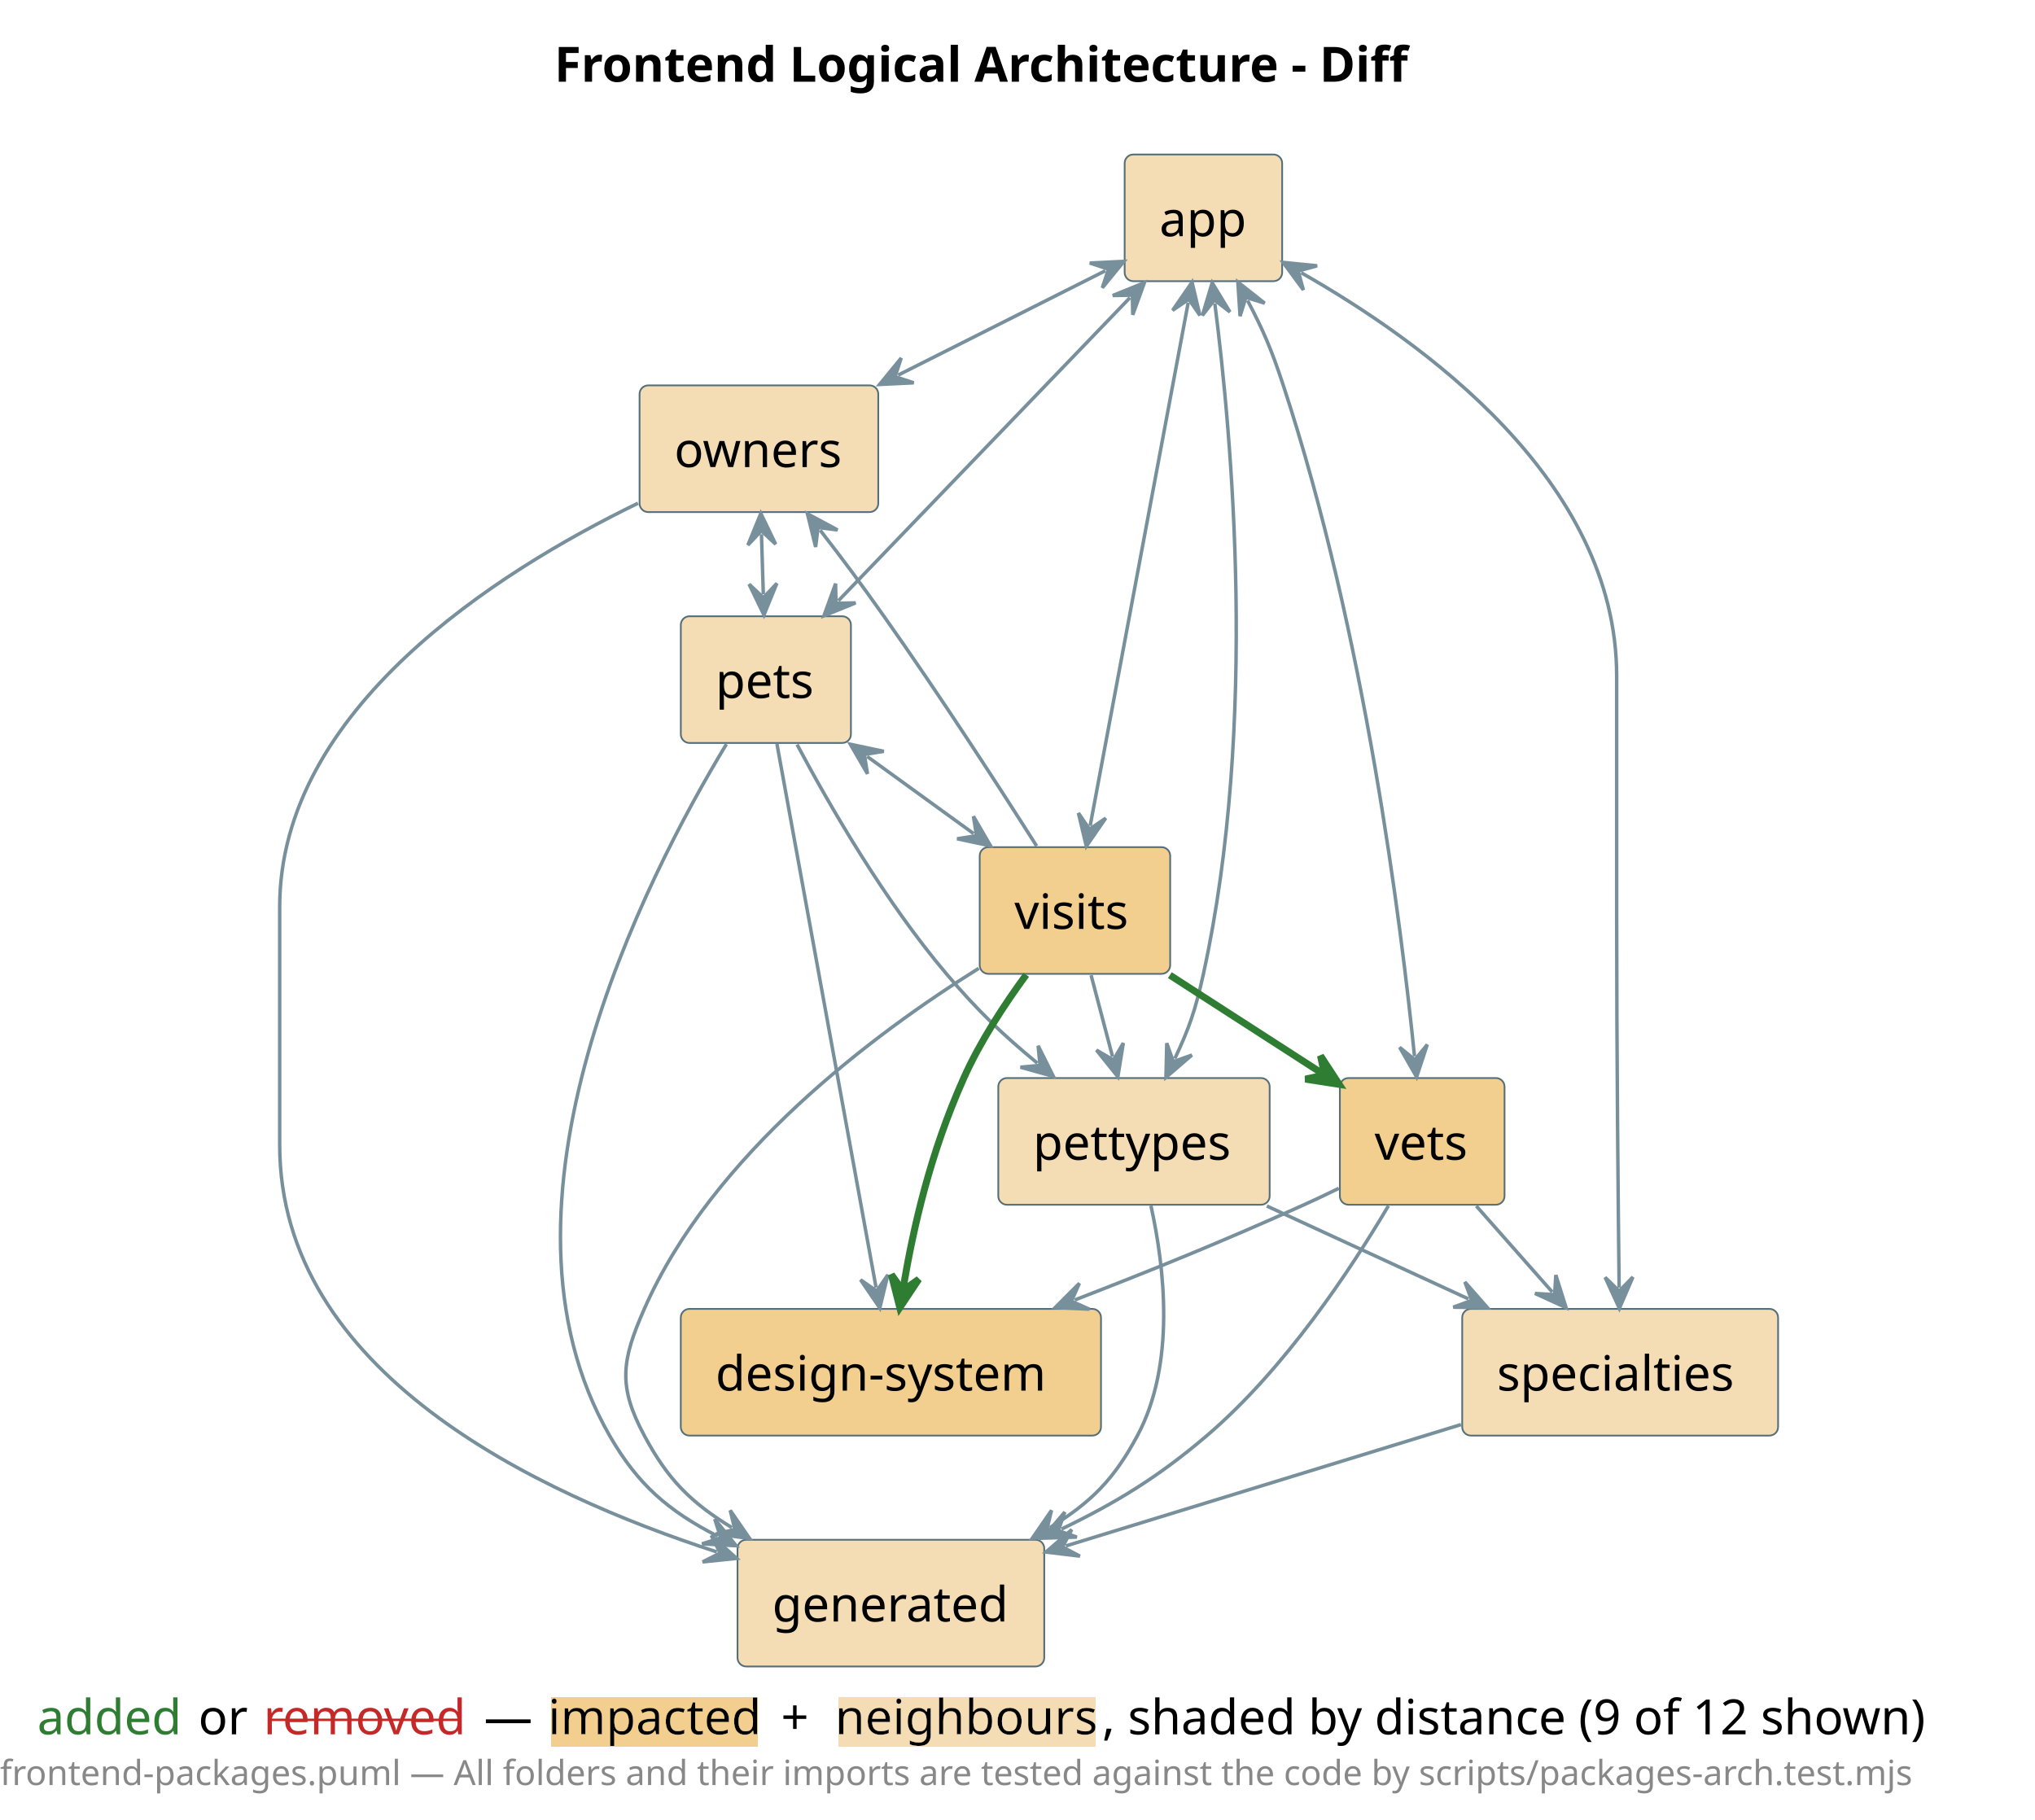
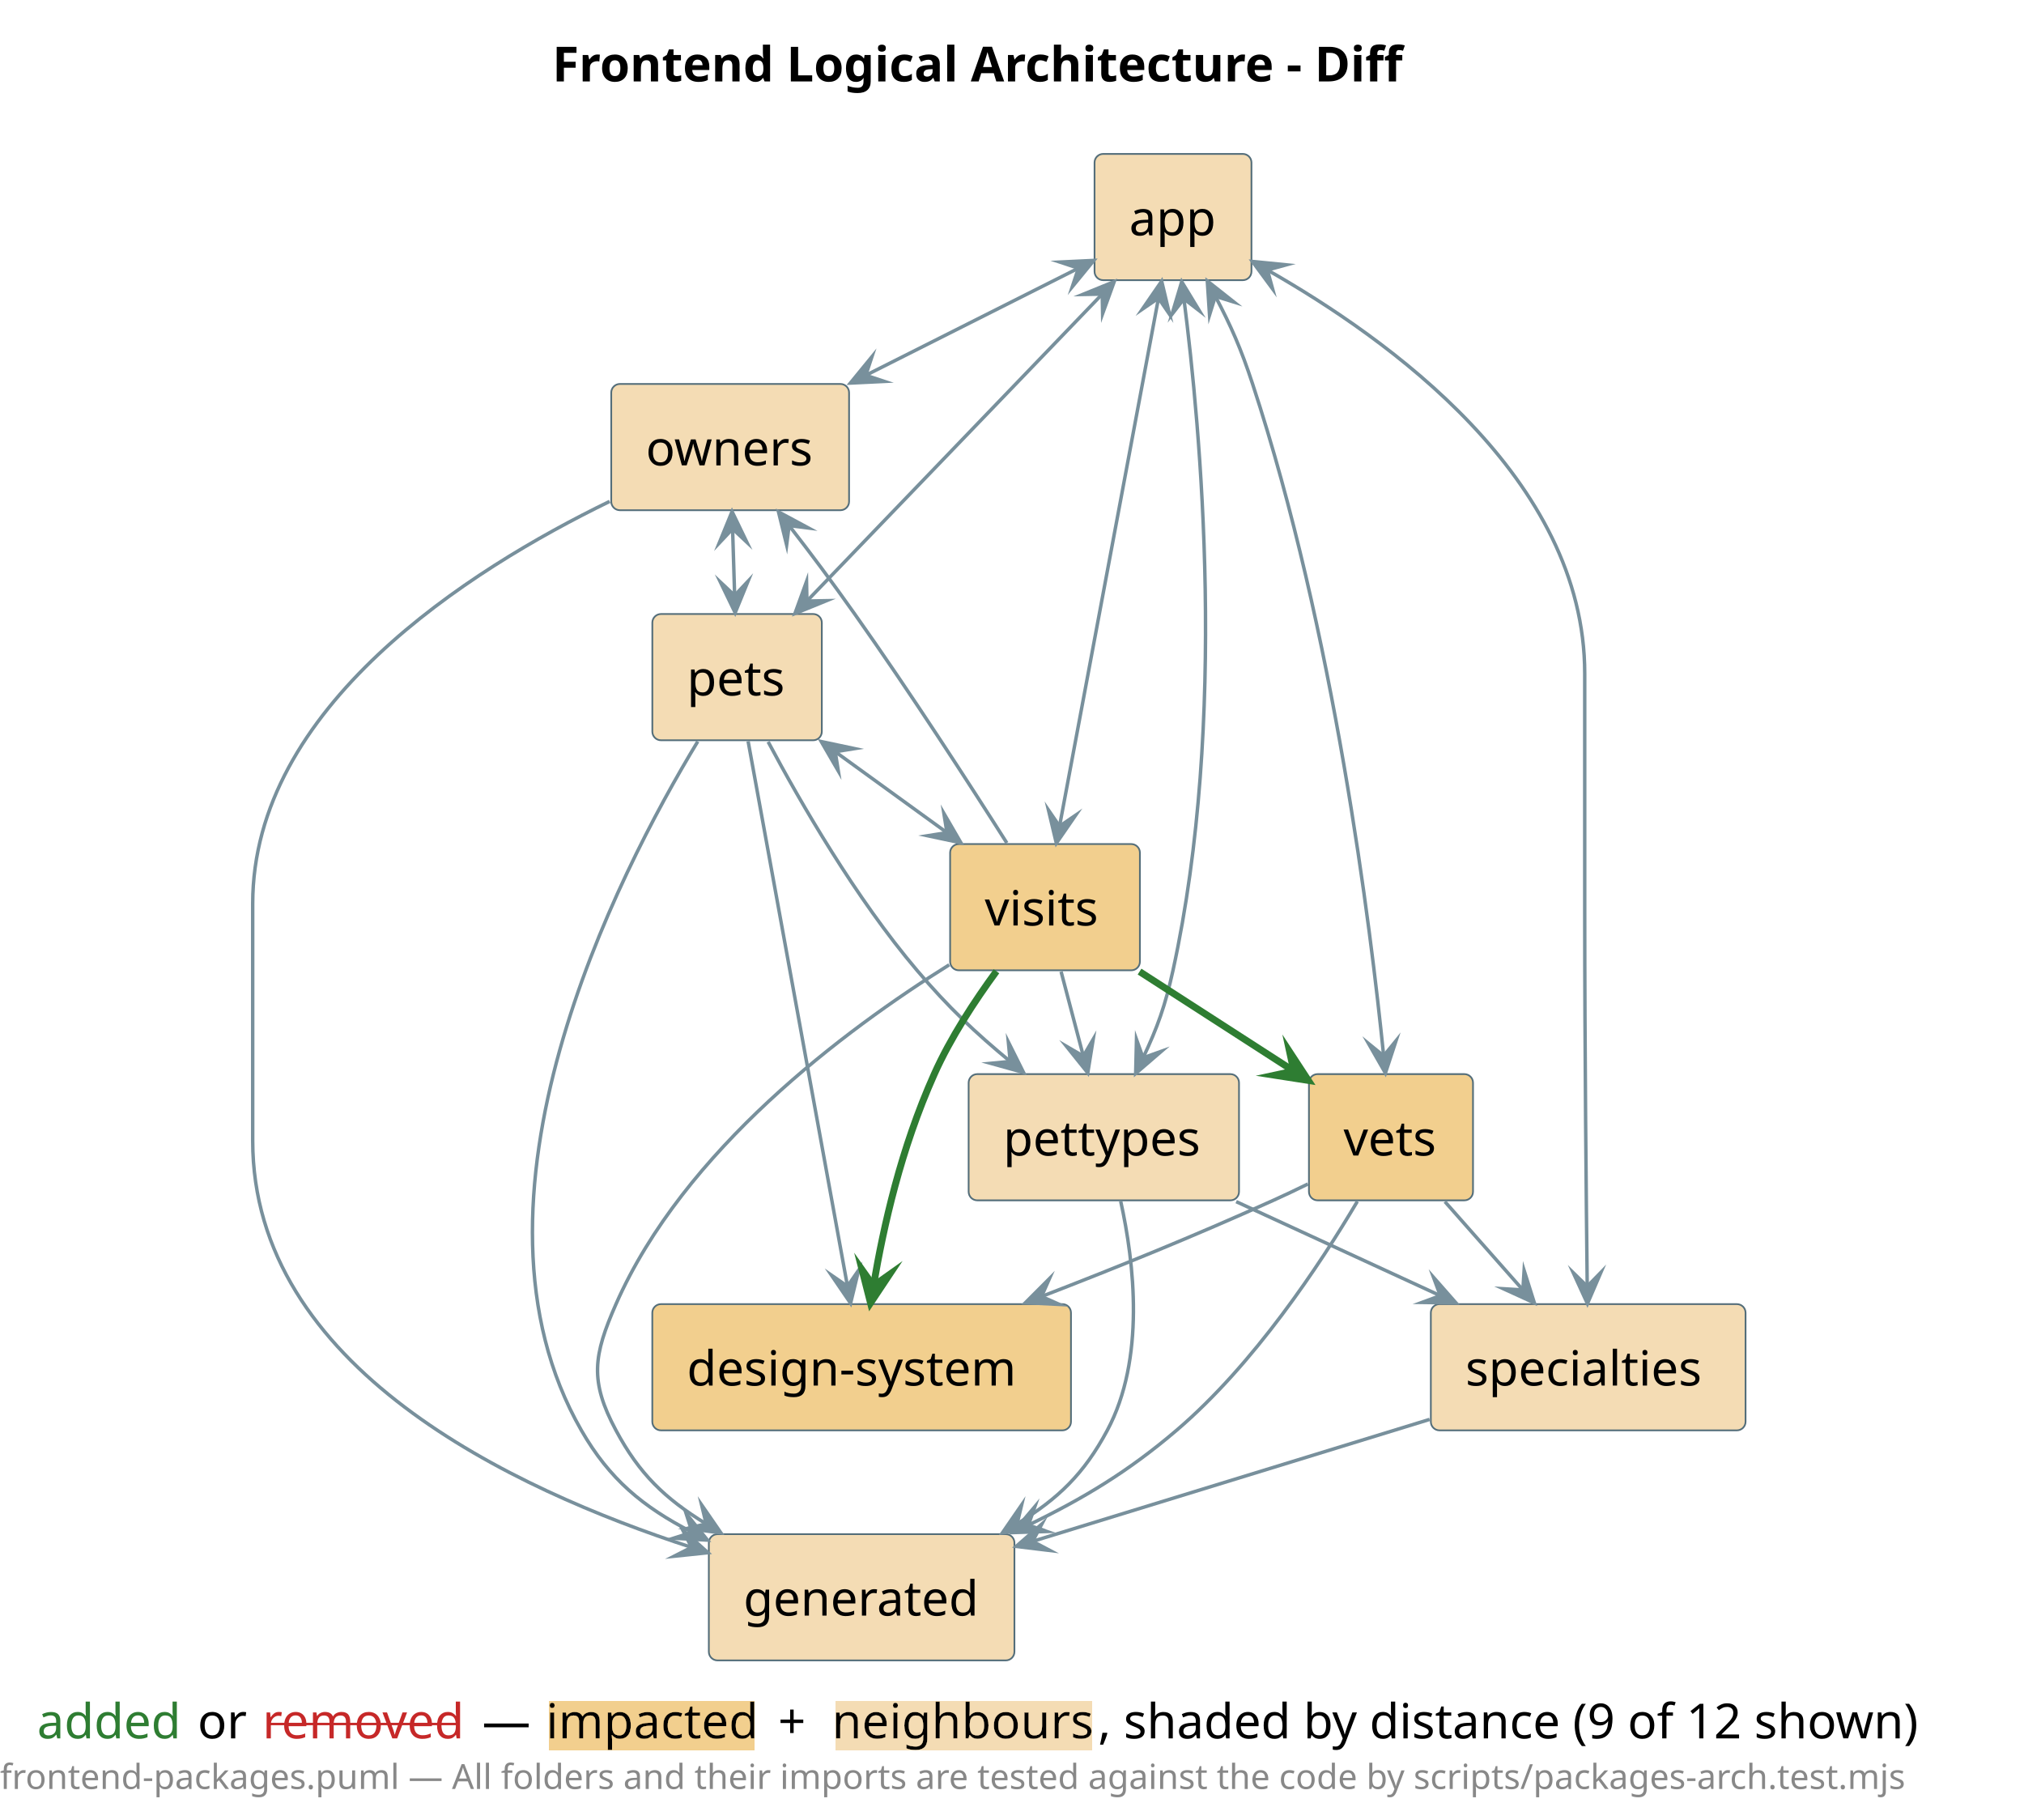
- <svg xmlns="http://www.w3.org/2000/svg" contentStyleType="text/css" data-diagram-type="DESCRIPTION" height="524px" preserveAspectRatio="none" style="width:586px;height:524px;background:#FFFFFF;" version="1.1" viewBox="0 0 586 524" width="586px" zoomAndPan="magnify">
+ <svg xmlns="http://www.w3.org/2000/svg" version="1.1" data-diagram-type="DESCRIPTION" style="width:585px;height:526px;background:#FFFFFF;" width="585px" height="526px" viewBox="0 0 585 526" zoomAndPan="magnify" preserveAspectRatio="none" contentStyleType="text/css">
  <defs>
-     <filter height="1" id="b7so1jrvz9jaj0" width="1" x="0" y="0">
+     <filter id="b2939hdh0lkpp0" x="0" y="0" width="1" height="1">
      <feFlood flood-color="#F2CF8E" result="flood" />
      <feComposite in="SourceGraphic" in2="flood" operator="over" />
    </filter>
-     <filter height="1" id="b7so1jrvz9jaj1" width="1" x="0" y="0">
+     <filter id="b2939hdh0lkpp1" x="0" y="0" width="1" height="1">
      <feFlood flood-color="#F4DCB4" result="flood" />
      <feComposite in="SourceGraphic" in2="flood" operator="over" />
    </filter>
  </defs>
-   <g>
+   <g font-family="sans-serif" lengthAdjust="spacing">
    <g class="title" data-source-line="3">
-       <text fill="#000000" font-family="sans-serif" font-size="14" font-weight="bold" lengthAdjust="spacing" textLength="259.287" x="159.636" y="23.535">Frontend Logical Architecture - Diff</text>
+       <text x="159.636" y="23.535" fill="#000" font-size="14" textLength="259.287" font-weight="700">Frontend Logical Architecture - Diff</text>
    </g>
-     <g class="entity" data-qualified-name="app" data-source-line="26" id="ent0002">
-       <rect fill="#F4DCB4" height="36.488" rx="2.5" ry="2.5" style="stroke:#546E7A;stroke-width:0.5;" width="45.355" x="323.858" y="44.488" />
-       <text fill="#000000" font-family="sans-serif" font-size="14" lengthAdjust="spacing" textLength="25.355" x="333.858" y="68.023">app</text>
+     <g class="entity" data-qualified-name="app" id="ent0001" data-source-line="26">
+       <rect x="316.358" y="44.488" width="45.354" height="36.488" fill="#F4DCB4" style="stroke:#546E7A;stroke-width:0.5;" rx="2.5" ry="2.5" />
+       <text x="326.358" y="68.023" fill="#000" font-size="14" textLength="25.354">app</text>
    </g>
-     <g class="entity" data-qualified-name="owners" data-source-line="27" id="ent0003">
-       <rect fill="#F4DCB4" height="36.488" rx="2.5" ry="2.5" style="stroke:#546E7A;stroke-width:0.5;" width="68.74" x="184.168" y="110.978" />
-       <text fill="#000000" font-family="sans-serif" font-size="14" lengthAdjust="spacing" textLength="48.74" x="194.168" y="134.513">owners</text>
+     <g class="entity" data-qualified-name="owners" id="ent0002" data-source-line="27">
+       <rect x="176.668" y="110.978" width="68.74" height="36.488" fill="#F4DCB4" style="stroke:#546E7A;stroke-width:0.5;" rx="2.5" ry="2.5" />
+       <text x="186.668" y="134.513" fill="#000" font-size="14" textLength="48.74">owners</text>
    </g>
-     <g class="entity" data-qualified-name="vets" data-source-line="28" id="ent0004">
-       <rect fill="#F2CF8E" height="36.488" rx="2.5" ry="2.5" style="stroke:#546E7A;stroke-width:0.5;" width="47.419" x="385.828" y="310.448" />
-       <text fill="#000000" font-family="sans-serif" font-size="14" lengthAdjust="spacing" textLength="27.419" x="395.828" y="333.983">vets</text>
+     <g class="entity" data-qualified-name="vets" id="ent0003" data-source-line="28">
+       <rect x="378.328" y="310.448" width="47.419" height="36.488" fill="#F2CF8E" style="stroke:#546E7A;stroke-width:0.5;" rx="2.5" ry="2.5" />
+       <text x="388.328" y="333.983" fill="#000" font-size="14" textLength="27.419">vets</text>
    </g>
-     <g class="entity" data-qualified-name="pets" data-source-line="29" id="ent0005">
-       <rect fill="#F4DCB4" height="36.488" rx="2.5" ry="2.5" style="stroke:#546E7A;stroke-width:0.5;" width="48.984" x="196.048" y="177.468" />
-       <text fill="#000000" font-family="sans-serif" font-size="14" lengthAdjust="spacing" textLength="28.984" x="206.048" y="201.003">pets</text>
+     <g class="entity" data-qualified-name="pets" id="ent0004" data-source-line="29">
+       <rect x="188.548" y="177.468" width="48.984" height="36.488" fill="#F4DCB4" style="stroke:#546E7A;stroke-width:0.5;" rx="2.5" ry="2.5" />
+       <text x="198.548" y="201.003" fill="#000" font-size="14" textLength="28.984">pets</text>
    </g>
-     <g class="entity" data-qualified-name="visits" data-source-line="30" id="ent0006">
-       <rect fill="#F2CF8E" height="36.488" rx="2.5" ry="2.5" style="stroke:#546E7A;stroke-width:0.5;" width="54.85" x="282.118" y="243.958" />
-       <text fill="#000000" font-family="sans-serif" font-size="14" lengthAdjust="spacing" textLength="34.85" x="292.118" y="267.493">visits</text>
+     <g class="entity" data-qualified-name="visits" id="ent0005" data-source-line="30">
+       <rect x="274.618" y="243.958" width="54.85" height="36.488" fill="#F2CF8E" style="stroke:#546E7A;stroke-width:0.5;" rx="2.5" ry="2.5" />
+       <text x="284.618" y="267.493" fill="#000" font-size="14" textLength="34.85">visits</text>
    </g>
-     <g class="entity" data-qualified-name="pettypes" data-source-line="31" id="ent0007">
-       <rect fill="#F4DCB4" height="36.488" rx="2.5" ry="2.5" style="stroke:#546E7A;stroke-width:0.5;" width="78.147" x="287.468" y="310.448" />
-       <text fill="#000000" font-family="sans-serif" font-size="14" lengthAdjust="spacing" textLength="58.147" x="297.468" y="333.983">pettypes</text>
+     <g class="entity" data-qualified-name="pettypes" id="ent0006" data-source-line="31">
+       <rect x="279.968" y="310.448" width="78.146" height="36.488" fill="#F4DCB4" style="stroke:#546E7A;stroke-width:0.5;" rx="2.5" ry="2.5" />
+       <text x="289.968" y="333.983" fill="#000" font-size="14" textLength="58.146">pettypes</text>
    </g>
-     <g class="entity" data-qualified-name="specialties" data-source-line="32" id="ent0008">
-       <rect fill="#F4DCB4" height="36.488" rx="2.5" ry="2.5" style="stroke:#546E7A;stroke-width:0.5;" width="90.964" x="421.058" y="376.928" />
-       <text fill="#000000" font-family="sans-serif" font-size="14" lengthAdjust="spacing" textLength="70.964" x="431.058" y="400.463">specialties</text>
+     <g class="entity" data-qualified-name="specialties" id="ent0007" data-source-line="32">
+       <rect x="413.558" y="376.928" width="90.964" height="36.488" fill="#F4DCB4" style="stroke:#546E7A;stroke-width:0.5;" rx="2.5" ry="2.5" />
+       <text x="423.558" y="400.463" fill="#000" font-size="14" textLength="70.964">specialties</text>
    </g>
-     <g class="entity" data-qualified-name="design-system" data-source-line="33" id="ent0009">
-       <rect fill="#F2CF8E" height="36.488" rx="2.5" ry="2.5" style="stroke:#546E7A;stroke-width:0.5;" width="121.008" x="196.038" y="376.928" />
-       <text fill="#000000" font-family="sans-serif" font-size="14" lengthAdjust="spacing" textLength="101.008" x="206.038" y="400.463">design-system</text>
+     <g class="entity" data-qualified-name="design-system" id="ent0008" data-source-line="33">
+       <rect x="188.538" y="376.928" width="121.008" height="36.488" fill="#F2CF8E" style="stroke:#546E7A;stroke-width:0.5;" rx="2.5" ry="2.5" />
+       <text x="198.538" y="400.463" fill="#000" font-size="14" textLength="101.008">design-system</text>
    </g>
-     <g class="entity" data-qualified-name="generated" data-source-line="34" id="ent0010">
-       <rect fill="#F4DCB4" height="36.488" rx="2.5" ry="2.5" style="stroke:#546E7A;stroke-width:0.5;" width="88.325" x="212.378" y="443.418" />
-       <text fill="#000000" font-family="sans-serif" font-size="14" lengthAdjust="spacing" textLength="68.325" x="222.378" y="466.953">generated</text>
+     <g class="entity" data-qualified-name="generated" id="ent0009" data-source-line="34">
+       <rect x="204.878" y="443.418" width="88.325" height="36.488" fill="#F4DCB4" style="stroke:#546E7A;stroke-width:0.5;" rx="2.5" ry="2.5" />
+       <text x="214.878" y="466.953" fill="#000" font-size="14" textLength="68.325">generated</text>
    </g>
-     <g class="link" data-entity-1="ent0002" data-entity-2="ent0003" data-link-type="dependency" data-source-line="36" id="lnk11">
-       <path d="M318.299,77.967 C298.739,87.817 281.006,96.749 258.636,108.019" fill="none" id="app-owners" style="stroke:#78909C;stroke-width:1;" />
-       <polygon fill="#78909C" points="323.658,75.268,313.82,75.744,319.192,77.517,317.419,82.889,323.658,75.268" style="stroke:#78909C;stroke-width:1;" />
-       <polygon fill="#78909C" points="253.278,110.718,263.115,110.241,257.743,108.469,259.516,103.097,253.278,110.718" style="stroke:#78909C;stroke-width:1;" />
+     <g class="link" data-entity-1="ent0001" data-entity-2="ent0002" id="lnk10" data-source-line="36" data-link-type="dependency">
+       <path d="M311.692,77.517 C292.132,87.367 272.613,97.199 250.243,108.469" style="stroke:#78909C;stroke-width:1;" fill="none" id="app-owners" />
+       <polygon points="316.158,75.268,306.32,75.744,311.692,77.517,309.919,82.889,316.158,75.268" fill="#78909C" style="stroke:#78909C;stroke-width:1;stroke-linejoin:miter;stroke-miterlimit:10;" />
+       <polygon points="245.778,110.718,255.615,110.241,250.243,108.469,252.016,103.097,245.778,110.718" fill="#78909C" style="stroke:#78909C;stroke-width:1;stroke-linejoin:miter;stroke-miterlimit:10;" />
    </g>
-     <g class="link" data-entity-1="ent0002" data-entity-2="ent0005" data-link-type="dependency" data-source-line="37" id="lnk12">
-       <path d="M325.388,85.722 C301.198,110.862 265.458,148.025 241.418,173.005" fill="none" id="app-pets" style="stroke:#78909C;stroke-width:1;" />
-       <polygon fill="#78909C" points="329.548,81.398,320.425,85.11,326.081,85.001,326.19,90.657,329.548,81.398" style="stroke:#78909C;stroke-width:1;" />
-       <polygon fill="#78909C" points="237.258,177.328,246.381,173.617,240.725,173.726,240.617,168.07,237.258,177.328" style="stroke:#78909C;stroke-width:1;" />
+     <g class="link" data-entity-1="ent0001" data-entity-2="ent0004" id="lnk11" data-source-line="37" data-link-type="dependency">
+       <path d="M318.581,85.001 C294.391,110.141 257.265,148.746 233.225,173.726" style="stroke:#78909C;stroke-width:1;" fill="none" id="app-pets" />
+       <polygon points="322.048,81.398,312.925,85.11,318.581,85.001,318.69,90.657,322.048,81.398" fill="#78909C" style="stroke:#78909C;stroke-width:1;stroke-linejoin:miter;stroke-miterlimit:10;" />
+       <polygon points="229.758,177.328,238.881,173.617,233.225,173.726,233.116,168.07,229.758,177.328" fill="#78909C" style="stroke:#78909C;stroke-width:1;stroke-linejoin:miter;stroke-miterlimit:10;" />
    </g>
-     <g class="link" data-entity-1="ent0002" data-entity-2="ent0006" data-link-type="dependency" data-source-line="38" id="lnk13">
-       <path d="M342.153,87.156 C335.133,124.626 320.932,200.381 313.922,237.821" fill="none" id="app-visits" style="stroke:#78909C;stroke-width:1;" />
-       <polygon fill="#78909C" points="343.258,81.258,337.669,89.368,342.337,86.173,345.532,90.841,343.258,81.258" style="stroke:#78909C;stroke-width:1;" />
-       <polygon fill="#78909C" points="312.818,243.718,318.406,235.608,313.738,238.804,310.543,234.136,312.818,243.718" style="stroke:#78909C;stroke-width:1;" />
+     <g class="link" data-entity-1="ent0001" data-entity-2="ent0005" id="lnk12" data-source-line="38" data-link-type="dependency">
+       <path d="M334.837,86.173 C327.817,123.643 313.248,201.364 306.238,238.804" style="stroke:#78909C;stroke-width:1;" fill="none" id="app-visits" />
+       <polygon points="335.758,81.258,330.169,89.368,334.837,86.173,338.032,90.841,335.758,81.258" fill="#78909C" style="stroke:#78909C;stroke-width:1;stroke-linejoin:miter;stroke-miterlimit:10;" />
+       <polygon points="305.318,243.718,310.906,235.608,306.238,238.804,303.042,234.136,305.318,243.718" fill="#78909C" style="stroke:#78909C;stroke-width:1;stroke-linejoin:miter;stroke-miterlimit:10;" />
    </g>
-     <g class="link" data-entity-1="ent0002" data-entity-2="ent0004" data-link-type="dependency" data-source-line="39" id="lnk14">
-       <path d="M359.24,86.519 C363.82,95.229 366.178,100.748 369.538,110.978 C393.148,182.758 403.533,266.799 407.323,304.189" fill="none" id="app-vets" style="stroke:#78909C;stroke-width:1;" />
-       <polygon fill="#78909C" points="356.448,81.208,357.096,91.036,358.775,85.634,364.177,87.312,356.448,81.208" style="stroke:#78909C;stroke-width:1;" />
-       <polygon fill="#78909C" points="407.928,310.158,411,300.801,407.424,305.184,403.041,301.608,407.928,310.158" style="stroke:#78909C;stroke-width:1;" />
+     <g class="link" data-entity-1="ent0001" data-entity-2="ent0003" id="lnk13" data-source-line="39" data-link-type="dependency">
+       <path d="M351.275,85.634 C355.855,94.344 358.678,100.748 362.038,110.978 C385.648,182.758 396.134,267.794 399.924,305.184" style="stroke:#78909C;stroke-width:1;" fill="none" id="app-vets" />
+       <polygon points="348.948,81.208,349.596,91.036,351.275,85.634,356.677,87.312,348.948,81.208" fill="#78909C" style="stroke:#78909C;stroke-width:1;stroke-linejoin:miter;stroke-miterlimit:10;" />
+       <polygon points="400.428,310.158,403.5,300.801,399.924,305.184,395.541,301.608,400.428,310.158" fill="#78909C" style="stroke:#78909C;stroke-width:1;stroke-linejoin:miter;stroke-miterlimit:10;" />
    </g>
-     <g class="link" data-entity-1="ent0002" data-entity-2="ent0007" data-link-type="dependency" data-source-line="40" id="lnk15">
-       <path d="M349.82,87.37 C354.6,124.69 362.368,208.038 346.538,280.448 C344.288,290.708 342.433,296.125 338.313,304.834" fill="none" id="app-pettypes" style="stroke:#78909C;stroke-width:1;" />
-       <polygon fill="#78909C" points="349.058,81.418,346.234,90.853,349.693,86.378,354.169,89.837,349.058,81.418" style="stroke:#78909C;stroke-width:1;" />
-       <polygon fill="#78909C" points="335.748,310.258,343.212,303.833,337.886,305.738,335.98,300.412,335.748,310.258" style="stroke:#78909C;stroke-width:1;" />
+     <g class="link" data-entity-1="ent0001" data-entity-2="ent0006" id="lnk14" data-source-line="40" data-link-type="dependency">
+       <path d="M342.193,86.378 C346.973,123.698 354.868,208.038 339.038,280.448 C336.788,290.708 334.506,297.028 330.386,305.738" style="stroke:#78909C;stroke-width:1;" fill="none" id="app-pettypes" />
+       <polygon points="341.558,81.418,338.734,90.854,342.193,86.378,346.669,89.837,341.558,81.418" fill="#78909C" style="stroke:#78909C;stroke-width:1;stroke-linejoin:miter;stroke-miterlimit:10;" />
+       <polygon points="328.248,310.258,335.712,303.833,330.386,305.738,328.48,300.412,328.248,310.258" fill="#78909C" style="stroke:#78909C;stroke-width:1;stroke-linejoin:miter;stroke-miterlimit:10;" />
    </g>
-     <g class="link" data-entity-1="ent0002" data-entity-2="ent0008" data-link-type="dependency" data-source-line="41" id="lnk16">
-       <path d="M374.692,78.536 C409.272,98.216 465.538,138.178 465.538,194.708 C465.538,194.708 465.538,194.708 465.538,263.198 C465.538,303.898 465.959,345.719 466.248,370.799" fill="none" id="app-specialties" style="stroke:#78909C;stroke-width:1;" />
-       <polygon fill="#78909C" points="369.478,75.568,375.321,83.496,373.823,78.041,379.278,76.543,369.478,75.568" style="stroke:#78909C;stroke-width:1;" />
-       <polygon fill="#78909C" points="466.318,376.798,470.214,367.753,466.26,371.799,462.214,367.845,466.318,376.798" style="stroke:#78909C;stroke-width:1;" />
+     <g class="link" data-entity-1="ent0001" data-entity-2="ent0007" id="lnk15" data-source-line="41" data-link-type="dependency">
+       <path d="M366.323,78.041 C400.903,97.721 458.038,138.178 458.038,194.708 C458.038,194.708 458.038,194.708 458.038,263.198 C458.038,303.898 458.47,346.719 458.76,371.799" style="stroke:#78909C;stroke-width:1;" fill="none" id="app-specialties" />
+       <polygon points="361.978,75.568,367.821,83.496,366.323,78.041,371.778,76.543,361.978,75.568" fill="#78909C" style="stroke:#78909C;stroke-width:1;stroke-linejoin:miter;stroke-miterlimit:10;" />
+       <polygon points="458.818,376.798,462.714,367.753,458.76,371.799,454.714,367.845,458.818,376.798" fill="#78909C" style="stroke:#78909C;stroke-width:1;stroke-linejoin:miter;stroke-miterlimit:10;" />
    </g>
-     <g class="link" data-entity-1="ent0003" data-entity-2="ent0005" data-link-type="dependency" data-source-line="42" id="lnk17">
-       <path d="M219.272,153.845 C219.552,162.945 219.523,162.021 219.803,171.111" fill="none" id="owners-pets" style="stroke:#78909C;stroke-width:1;" />
-       <polygon fill="#78909C" points="219.088,147.848,215.367,156.967,219.242,152.846,223.363,156.721,219.088,147.848" style="stroke:#78909C;stroke-width:1;" />
-       <polygon fill="#78909C" points="219.988,177.108,223.709,167.989,219.834,172.111,215.713,168.236,219.988,177.108" style="stroke:#78909C;stroke-width:1;" />
+     <g class="link" data-entity-1="ent0002" data-entity-2="ent0004" id="lnk16" data-source-line="42" data-link-type="dependency">
+       <path d="M211.742,152.846 C212.022,161.946 212.054,163.021 212.334,172.111" style="stroke:#78909C;stroke-width:1;" fill="none" id="owners-pets" />
+       <polygon points="211.588,147.848,207.867,156.967,211.742,152.846,215.863,156.721,211.588,147.848" fill="#78909C" style="stroke:#78909C;stroke-width:1;stroke-linejoin:miter;stroke-miterlimit:10;" />
+       <polygon points="212.488,177.108,216.209,167.989,212.334,172.111,208.213,168.236,212.488,177.108" fill="#78909C" style="stroke:#78909C;stroke-width:1;stroke-linejoin:miter;stroke-miterlimit:10;" />
    </g>
-     <g class="link" data-entity-1="ent0005" data-entity-2="ent0006" data-link-type="dependency" data-source-line="43" id="lnk18">
-       <path d="M249.717,217.849 C262.277,226.949 267.84,230.976 280.39,240.076" fill="none" id="pets-visits" style="stroke:#78909C;stroke-width:1;" />
-       <polygon fill="#78909C" points="244.858,214.328,249.799,222.848,248.907,217.262,254.493,216.369,244.858,214.328" style="stroke:#78909C;stroke-width:1;" />
-       <polygon fill="#78909C" points="285.248,243.598,280.31,235.077,281.2,240.663,275.614,241.553,285.248,243.598" style="stroke:#78909C;stroke-width:1;" />
+     <g class="link" data-entity-1="ent0004" data-entity-2="ent0005" id="lnk17" data-source-line="43" data-link-type="dependency">
+       <path d="M241.407,217.262 C253.967,226.362 261.15,231.563 273.7,240.663" style="stroke:#78909C;stroke-width:1;" fill="none" id="pets-visits" />
+       <polygon points="237.358,214.328,242.299,222.848,241.407,217.262,246.993,216.37,237.358,214.328" fill="#78909C" style="stroke:#78909C;stroke-width:1;stroke-linejoin:miter;stroke-miterlimit:10;" />
+       <polygon points="277.748,243.598,272.81,235.077,273.7,240.663,268.114,241.553,277.748,243.598" fill="#78909C" style="stroke:#78909C;stroke-width:1;stroke-linejoin:miter;stroke-miterlimit:10;" />
    </g>
-     <g class="link" data-entity-1="ent0006" data-entity-2="ent0003" data-link-type="dependency" data-source-line="44" id="lnk19">
-       <path d="M298.508,243.638 C287.648,226.528 270.418,199.898 254.538,177.468 C247.508,167.538 242.984,161.46 236.184,152.69" fill="none" id="visits-to-owners" style="stroke:#78909C;stroke-width:1;" />
-       <polygon fill="#78909C" points="232.508,147.948,234.862,157.512,235.572,151.9,241.184,152.61,232.508,147.948" style="stroke:#78909C;stroke-width:1;" />
+     <g class="link" data-entity-1="ent0005" data-entity-2="ent0002" id="lnk18" data-source-line="44" data-link-type="dependency">
+       <path d="M291.008,243.638 C280.148,226.528 262.918,199.898 247.038,177.468 C240.008,167.538 234.872,160.67 228.072,151.9" style="stroke:#78909C;stroke-width:1;" fill="none" id="visits-to-owners" />
+       <polygon points="225.008,147.948,227.362,157.512,228.072,151.9,233.684,152.61,225.008,147.948" fill="#78909C" style="stroke:#78909C;stroke-width:1;stroke-linejoin:miter;stroke-miterlimit:10;" />
    </g>
-     <g class="link" data-entity-1="ent0005" data-entity-2="ent0007" data-link-type="dependency" data-source-line="45" id="lnk20">
-       <path d="M229.518,214.398 C238.938,232.078 254.818,259.568 272.538,280.448 C281.648,291.178 288.611,297.818 298.711,306.158" fill="none" id="pets-to-pettypes" style="stroke:#78909C;stroke-width:1;" />
-       <polygon fill="#78909C" points="303.338,309.978,298.945,301.163,299.482,306.795,293.851,307.332,303.338,309.978" style="stroke:#78909C;stroke-width:1;" />
+     <g class="link" data-entity-1="ent0004" data-entity-2="ent0006" id="lnk19" data-source-line="45" data-link-type="dependency">
+       <path d="M222.018,214.398 C231.438,232.078 247.318,259.568 265.038,280.448 C274.148,291.178 281.882,298.455 291.982,306.795" style="stroke:#78909C;stroke-width:1;" fill="none" id="pets-to-pettypes" />
+       <polygon points="295.838,309.978,291.445,301.163,291.982,306.795,286.351,307.332,295.838,309.978" fill="#78909C" style="stroke:#78909C;stroke-width:1;stroke-linejoin:miter;stroke-miterlimit:10;" />
    </g>
-     <g class="link" data-entity-1="ent0006" data-entity-2="ent0007" data-link-type="dependency" data-source-line="46" id="lnk21">
-       <path d="M314.188,280.818 C316.578,289.918 317.968,295.187 320.368,304.287" fill="none" id="visits-to-pettypes" style="stroke:#78909C;stroke-width:1;" />
-       <polygon fill="#78909C" points="321.898,310.088,323.471,300.366,320.623,305.254,315.735,302.406,321.898,310.088" style="stroke:#78909C;stroke-width:1;" />
+     <g class="link" data-entity-1="ent0005" data-entity-2="ent0006" id="lnk20" data-source-line="46" data-link-type="dependency">
+       <path d="M306.688,280.818 C309.078,289.918 310.723,296.154 313.123,305.254" style="stroke:#78909C;stroke-width:1;" fill="none" id="visits-to-pettypes" />
+       <polygon points="314.398,310.088,315.97,300.366,313.123,305.254,308.235,302.406,314.398,310.088" fill="#78909C" style="stroke:#78909C;stroke-width:1;stroke-linejoin:miter;stroke-miterlimit:10;" />
    </g>
-     <g class="link" data-entity-1="ent0006" data-entity-2="ent0004" data-link-type="dependency" data-source-line="47" id="lnk22">
-       <path d="M336.868,280.818 C352.128,290.668 365.935,299.567 380.605,309.027" fill="none" id="visits-to-vets" style="stroke:#2E7D32;stroke-width:2;" />
-       <polygon fill="#2E7D32" points="385.648,312.278,380.252,304.039,381.446,309.569,375.916,310.762,385.648,312.278" style="stroke:#2E7D32;stroke-width:2;" />
+     <g class="link" data-entity-1="ent0005" data-entity-2="ent0003" id="lnk21" data-source-line="47" data-link-type="dependency">
+       <path d="M329.368,280.818 C344.628,290.668 359.276,300.109 373.946,309.569" style="stroke:#2E7D32;stroke-width:2;" fill="none" id="visits-to-vets" />
+       <polygon points="378.148,312.278,372.752,304.039,373.946,309.569,368.416,310.762,378.148,312.278" fill="#2E7D32" style="stroke:#2E7D32;stroke-width:2;stroke-linejoin:miter;stroke-miterlimit:10;" />
    </g>
-     <g class="link" data-entity-1="ent0007" data-entity-2="ent0008" data-link-type="dependency" data-source-line="48" id="lnk23">
-       <path d="M364.798,347.308 C384.548,356.408 403.128,364.967 422.878,374.067" fill="none" id="pettypes-to-specialties" style="stroke:#78909C;stroke-width:1;" />
-       <polygon fill="#78909C" points="428.328,376.578,421.828,369.179,423.787,374.486,418.48,376.445,428.328,376.578" style="stroke:#78909C;stroke-width:1;" />
+     <g class="link" data-entity-1="ent0006" data-entity-2="ent0007" id="lnk22" data-source-line="48" data-link-type="dependency">
+       <path d="M357.298,347.308 C377.048,356.408 396.537,365.386 416.287,374.486" style="stroke:#78909C;stroke-width:1;" fill="none" id="pettypes-to-specialties" />
+       <polygon points="420.828,376.578,414.328,369.179,416.287,374.486,410.98,376.445,420.828,376.578" fill="#78909C" style="stroke:#78909C;stroke-width:1;stroke-linejoin:miter;stroke-miterlimit:10;" />
    </g>
-     <g class="link" data-entity-1="ent0004" data-entity-2="ent0008" data-link-type="dependency" data-source-line="49" id="lnk24">
-       <path d="M425.118,347.308 C433.158,356.408 438.965,362.982 447.005,372.082" fill="none" id="vets-to-specialties" style="stroke:#78909C;stroke-width:1;" />
-       <polygon fill="#78909C" points="450.978,376.578,448.017,367.185,447.667,372.831,442.021,372.482,450.978,376.578" style="stroke:#78909C;stroke-width:1;" />
+     <g class="link" data-entity-1="ent0003" data-entity-2="ent0007" id="lnk23" data-source-line="49" data-link-type="dependency">
+       <path d="M417.618,347.308 C425.658,356.408 432.127,363.731 440.167,372.831" style="stroke:#78909C;stroke-width:1;" fill="none" id="vets-to-specialties" />
+       <polygon points="443.478,376.578,440.516,367.185,440.167,372.831,434.521,372.482,443.478,376.578" fill="#78909C" style="stroke:#78909C;stroke-width:1;stroke-linejoin:miter;stroke-miterlimit:10;" />
    </g>
-     <g class="link" data-entity-1="ent0005" data-entity-2="ent0009" data-link-type="dependency" data-source-line="50" id="lnk25">
-       <path d="M223.728,214.238 C230.568,251.708 245.452,333.356 252.272,370.786" fill="none" id="pets-to-design-system" style="stroke:#78909C;stroke-width:1;" />
-       <polygon fill="#78909C" points="253.348,376.688,255.67,367.117,252.452,371.769,247.799,368.551,253.348,376.688" style="stroke:#78909C;stroke-width:1;" />
+     <g class="link" data-entity-1="ent0004" data-entity-2="ent0008" id="lnk24" data-source-line="50" data-link-type="dependency">
+       <path d="M216.228,214.238 C223.068,251.708 238.132,334.339 244.952,371.769" style="stroke:#78909C;stroke-width:1;" fill="none" id="pets-to-design-system" />
+       <polygon points="245.848,376.688,248.17,367.117,244.952,371.769,240.299,368.551,245.848,376.688" fill="#78909C" style="stroke:#78909C;stroke-width:1;stroke-linejoin:miter;stroke-miterlimit:10;" />
    </g>
-     <g class="link" data-entity-1="ent0004" data-entity-2="ent0009" data-link-type="dependency" data-source-line="51" id="lnk26">
-       <path d="M385.528,342.208 C382.188,343.848 378.798,345.458 375.538,346.928 C352.238,357.438 331.455,365.877 309.465,374.367" fill="none" id="vets-to-design-system" style="stroke:#78909C;stroke-width:1;" />
-       <polygon fill="#78909C" points="303.868,376.528,313.704,377.018,308.532,374.727,310.823,369.555,303.868,376.528" style="stroke:#78909C;stroke-width:1;" />
+     <g class="link" data-entity-1="ent0003" data-entity-2="ent0008" id="lnk25" data-source-line="51" data-link-type="dependency">
+       <path d="M378.028,342.208 C374.688,343.848 371.298,345.458 368.038,346.928 C344.738,357.438 323.022,366.237 301.032,374.727" style="stroke:#78909C;stroke-width:1;" fill="none" id="vets-to-design-system" />
+       <polygon points="296.368,376.528,306.205,377.018,301.032,374.727,303.323,369.555,296.368,376.528" fill="#78909C" style="stroke:#78909C;stroke-width:1;stroke-linejoin:miter;stroke-miterlimit:10;" />
    </g>
-     <g class="link" data-entity-1="ent0006" data-entity-2="ent0009" data-link-type="dependency" data-source-line="52" id="lnk27">
-       <path d="M295.508,280.718 C289.238,289.268 282.228,299.948 277.538,310.448 C267.808,332.198 263.076,353.314 260.116,370.674" fill="none" id="visits-to-design-system" style="stroke:#2E7D32;stroke-width:2;" />
-       <polygon fill="#2E7D32" points="259.108,376.588,264.564,368.389,259.948,371.659,256.678,367.044,259.108,376.588" style="stroke:#2E7D32;stroke-width:2;" />
+     <g class="link" data-entity-1="ent0005" data-entity-2="ent0008" id="lnk26" data-source-line="52" data-link-type="dependency">
+       <path d="M288.008,280.718 C281.738,289.268 274.728,299.948 270.038,310.448 C260.308,332.198 255.408,354.299 252.448,371.659" style="stroke:#2E7D32;stroke-width:2;" fill="none" id="visits-to-design-system" />
+       <polygon points="251.608,376.588,257.064,368.389,252.448,371.659,249.177,367.044,251.608,376.588" fill="#2E7D32" style="stroke:#2E7D32;stroke-width:2;stroke-linejoin:miter;stroke-miterlimit:10;" />
    </g>
-     <g class="link" data-entity-1="ent0003" data-entity-2="ent0010" data-link-type="dependency" data-source-line="53" id="lnk28">
-       <path d="M183.718,144.918 C142.838,164.788 80.538,204.388 80.538,261.198 C80.538,261.198 80.538,261.198 80.538,329.688 C80.538,395.198 154.282,429.951 206.422,446.921" fill="none" id="owners-to-generated" style="stroke:#78909C;stroke-width:1;" />
-       <polygon fill="#78909C" points="212.128,448.778,204.808,442.189,207.373,447.231,202.332,449.796,212.128,448.778" style="stroke:#78909C;stroke-width:1;" />
+     <g class="link" data-entity-1="ent0002" data-entity-2="ent0009" id="lnk27" data-source-line="53" data-link-type="dependency">
+       <path d="M176.218,144.918 C135.338,164.788 73.038,204.388 73.038,261.198 C73.038,261.198 73.038,261.198 73.038,329.688 C73.038,395.198 147.733,430.261 199.873,447.231" style="stroke:#78909C;stroke-width:1;" fill="none" id="owners-to-generated" />
+       <polygon points="204.628,448.778,197.308,442.189,199.873,447.231,194.832,449.796,204.628,448.778" fill="#78909C" style="stroke:#78909C;stroke-width:1;stroke-linejoin:miter;stroke-miterlimit:10;" />
    </g>
-     <g class="link" data-entity-1="ent0005" data-entity-2="ent0010" data-link-type="dependency" data-source-line="54" id="lnk29">
-       <path d="M209.178,214.298 C185.768,252.948 137.448,347.108 175.538,413.418 C183.648,427.538 192.44,435.098 206.66,442.398" fill="none" id="pets-to-generated" style="stroke:#78909C;stroke-width:1;" />
-       <polygon fill="#78909C" points="211.998,445.138,205.818,437.469,207.55,442.855,202.165,444.587,211.998,445.138" style="stroke:#78909C;stroke-width:1;" />
+     <g class="link" data-entity-1="ent0004" data-entity-2="ent0009" id="lnk28" data-source-line="54" data-link-type="dependency">
+       <path d="M201.678,214.298 C178.268,252.948 129.948,347.108 168.038,413.418 C176.148,427.538 185.83,435.555 200.05,442.855" style="stroke:#78909C;stroke-width:1;" fill="none" id="pets-to-generated" />
+       <polygon points="204.498,445.138,198.318,437.47,200.05,442.855,194.664,444.586,204.498,445.138" fill="#78909C" style="stroke:#78909C;stroke-width:1;stroke-linejoin:miter;stroke-miterlimit:10;" />
    </g>
-     <g class="link" data-entity-1="ent0006" data-entity-2="ent0010" data-link-type="dependency" data-source-line="55" id="lnk30">
-       <path d="M281.848,278.858 C251.678,297.688 205.118,332.408 185.538,376.928 C179.008,391.778 177.878,399.128 185.538,413.418 C192.248,425.948 198.79,432.596 210.75,439.916" fill="none" id="visits-to-generated" style="stroke:#78909C;stroke-width:1;" />
-       <polygon fill="#78909C" points="215.868,443.048,210.28,434.938,211.603,440.438,206.103,441.762,215.868,443.048" style="stroke:#78909C;stroke-width:1;" />
+     <g class="link" data-entity-1="ent0005" data-entity-2="ent0009" id="lnk29" data-source-line="55" data-link-type="dependency">
+       <path d="M274.348,278.858 C244.178,297.688 197.618,332.408 178.038,376.928 C171.508,391.778 170.378,399.128 178.038,413.418 C184.748,425.948 192.143,433.118 204.103,440.438" style="stroke:#78909C;stroke-width:1;" fill="none" id="visits-to-generated" />
+       <polygon points="208.368,443.048,202.78,434.938,204.103,440.438,198.603,441.762,208.368,443.048" fill="#78909C" style="stroke:#78909C;stroke-width:1;stroke-linejoin:miter;stroke-miterlimit:10;" />
    </g>
-     <g class="link" data-entity-1="ent0007" data-entity-2="ent0010" data-link-type="dependency" data-source-line="56" id="lnk31">
-       <path d="M331.418,347.198 C335.348,364.988 338.588,392.788 327.538,413.418 C320.828,425.948 314.285,432.596 302.325,439.916" fill="none" id="pettypes-to-generated" style="stroke:#78909C;stroke-width:1;" />
-       <polygon fill="#78909C" points="297.208,443.048,306.972,441.762,301.473,440.438,302.796,434.938,297.208,443.048" style="stroke:#78909C;stroke-width:1;" />
+     <g class="link" data-entity-1="ent0006" data-entity-2="ent0009" id="lnk30" data-source-line="56" data-link-type="dependency">
+       <path d="M323.918,347.198 C327.848,364.988 331.088,392.788 320.038,413.418 C313.328,425.948 305.932,433.118 293.972,440.438" style="stroke:#78909C;stroke-width:1;" fill="none" id="pettypes-to-generated" />
+       <polygon points="289.708,443.048,299.472,441.762,293.972,440.438,295.296,434.938,289.708,443.048" fill="#78909C" style="stroke:#78909C;stroke-width:1;stroke-linejoin:miter;stroke-miterlimit:10;" />
    </g>
-     <g class="link" data-entity-1="ent0008" data-entity-2="ent0010" data-link-type="dependency" data-source-line="57" id="lnk32">
-       <path d="M420.708,410.248 C385.228,421.148 342.103,434.386 306.923,445.196" fill="none" id="specialties-to-generated" style="stroke:#78909C;stroke-width:1;" />
-       <polygon fill="#78909C" points="301.188,446.958,310.966,448.138,305.967,445.49,308.616,440.491,301.188,446.958" style="stroke:#78909C;stroke-width:1;" />
+     <g class="link" data-entity-1="ent0007" data-entity-2="ent0009" id="lnk31" data-source-line="57" data-link-type="dependency">
+       <path d="M413.208,410.248 C377.728,421.148 333.647,434.68 298.467,445.49" style="stroke:#78909C;stroke-width:1;" fill="none" id="specialties-to-generated" />
+       <polygon points="293.688,446.958,303.466,448.138,298.467,445.49,301.116,440.491,293.688,446.958" fill="#78909C" style="stroke:#78909C;stroke-width:1;stroke-linejoin:miter;stroke-miterlimit:10;" />
    </g>
-     <g class="link" data-entity-1="ent0004" data-entity-2="ent0010" data-link-type="dependency" data-source-line="58" id="lnk33">
-       <path d="M399.818,347.238 C388.968,365.568 369.968,394.288 347.538,413.418 C333.588,425.318 321.531,432.679 305.651,440.349" fill="none" id="vets-to-generated" style="stroke:#78909C;stroke-width:1;" />
-       <polygon fill="#78909C" points="300.248,442.958,310.092,442.646,304.75,440.784,306.612,435.442,300.248,442.958" style="stroke:#78909C;stroke-width:1;" />
+     <g class="link" data-entity-1="ent0003" data-entity-2="ent0009" id="lnk32" data-source-line="58" data-link-type="dependency">
+       <path d="M392.318,347.238 C381.468,365.568 362.468,394.288 340.038,413.418 C326.088,425.318 313.13,433.114 297.25,440.784" style="stroke:#78909C;stroke-width:1;" fill="none" id="vets-to-generated" />
+       <polygon points="292.748,442.958,302.592,442.646,297.25,440.784,299.112,435.442,292.748,442.958" fill="#78909C" style="stroke:#78909C;stroke-width:1;stroke-linejoin:miter;stroke-miterlimit:10;" />
    </g>
    <g class="caption" data-source-line="1">
-       <text fill="#2E7D32" font-family="sans-serif" font-size="14" lengthAdjust="spacing" textLength="41.966" x="10.715" y="499.442">added</text>
-       <text fill="#000000" font-family="sans-serif" font-size="14" lengthAdjust="spacing" textLength="14.328" x="57.111" y="499.442">or</text>
-       <text fill="#C62828" font-family="sans-serif" font-size="14" lengthAdjust="spacing" text-decoration="line-through" textLength="59.056" x="75.869" y="499.442">removed</text>
-       <text fill="#000000" font-family="sans-serif" font-size="14" lengthAdjust="spacing" textLength="14" x="139.354" y="499.442">—</text>
-       <text fill="#000000" filter="url(#b7so1jrvz9jaj0)" font-family="sans-serif" font-size="14" lengthAdjust="spacing" textLength="62.679" x="157.784" y="499.442">impacted</text>
-       <text fill="#000000" font-family="sans-serif" font-size="14" lengthAdjust="spacing" textLength="11.129" x="224.892" y="499.442">+</text>
-       <text fill="#000000" filter="url(#b7so1jrvz9jaj1)" font-family="sans-serif" font-size="14" lengthAdjust="spacing" textLength="76.918" x="240.451" y="499.442">neighbours</text>
-       <text fill="#000000" font-family="sans-serif" font-size="14" lengthAdjust="spacing" textLength="250.476" x="317.369" y="499.442">, shaded by distance (9 of 12 shown)</text>
+       <text x="10.715" y="502.442" fill="#2E7D32" font-size="14" textLength="41.966">added</text>
+       <text x="57.111" y="502.442" fill="#000" font-size="14" textLength="14.328">or</text>
+       <text x="75.869" y="502.442" fill="#C62828" font-size="14" textLength="59.056" text-decoration="line-through">removed</text>
+       <text x="139.354" y="502.442" fill="#000" font-size="14">—</text>
+       <text x="157.784" y="502.442" fill="#000" font-size="14" textLength="62.679" filter="url(#b2939hdh0lkpp0)">impacted</text>
+       <text x="224.892" y="502.442" fill="#000" font-size="14">+</text>
+       <text x="240.451" y="502.442" fill="#000" font-size="14" textLength="76.918" filter="url(#b2939hdh0lkpp1)">neighbours</text>
+       <text x="317.369" y="502.442" fill="#000" font-size="14" textLength="250.476">, shaded by distance (9 of 12 shown)</text>
    </g>
    <g class="footer" data-source-line="4">
-       <text fill="#888888" font-family="sans-serif" font-size="10" lengthAdjust="spacing" textLength="578.56" x="0" y="514.063">frontend-packages.puml — All folders and their imports are tested against the code by scripts/packages-arch.test.mjs</text>
+       <text x="0" y="517.063" fill="#888" font-size="10" textLength="578.56">frontend-packages.puml — All folders and their imports are tested against the code by scripts/packages-arch.test.mjs</text>
    </g>
  </g>
</svg>
